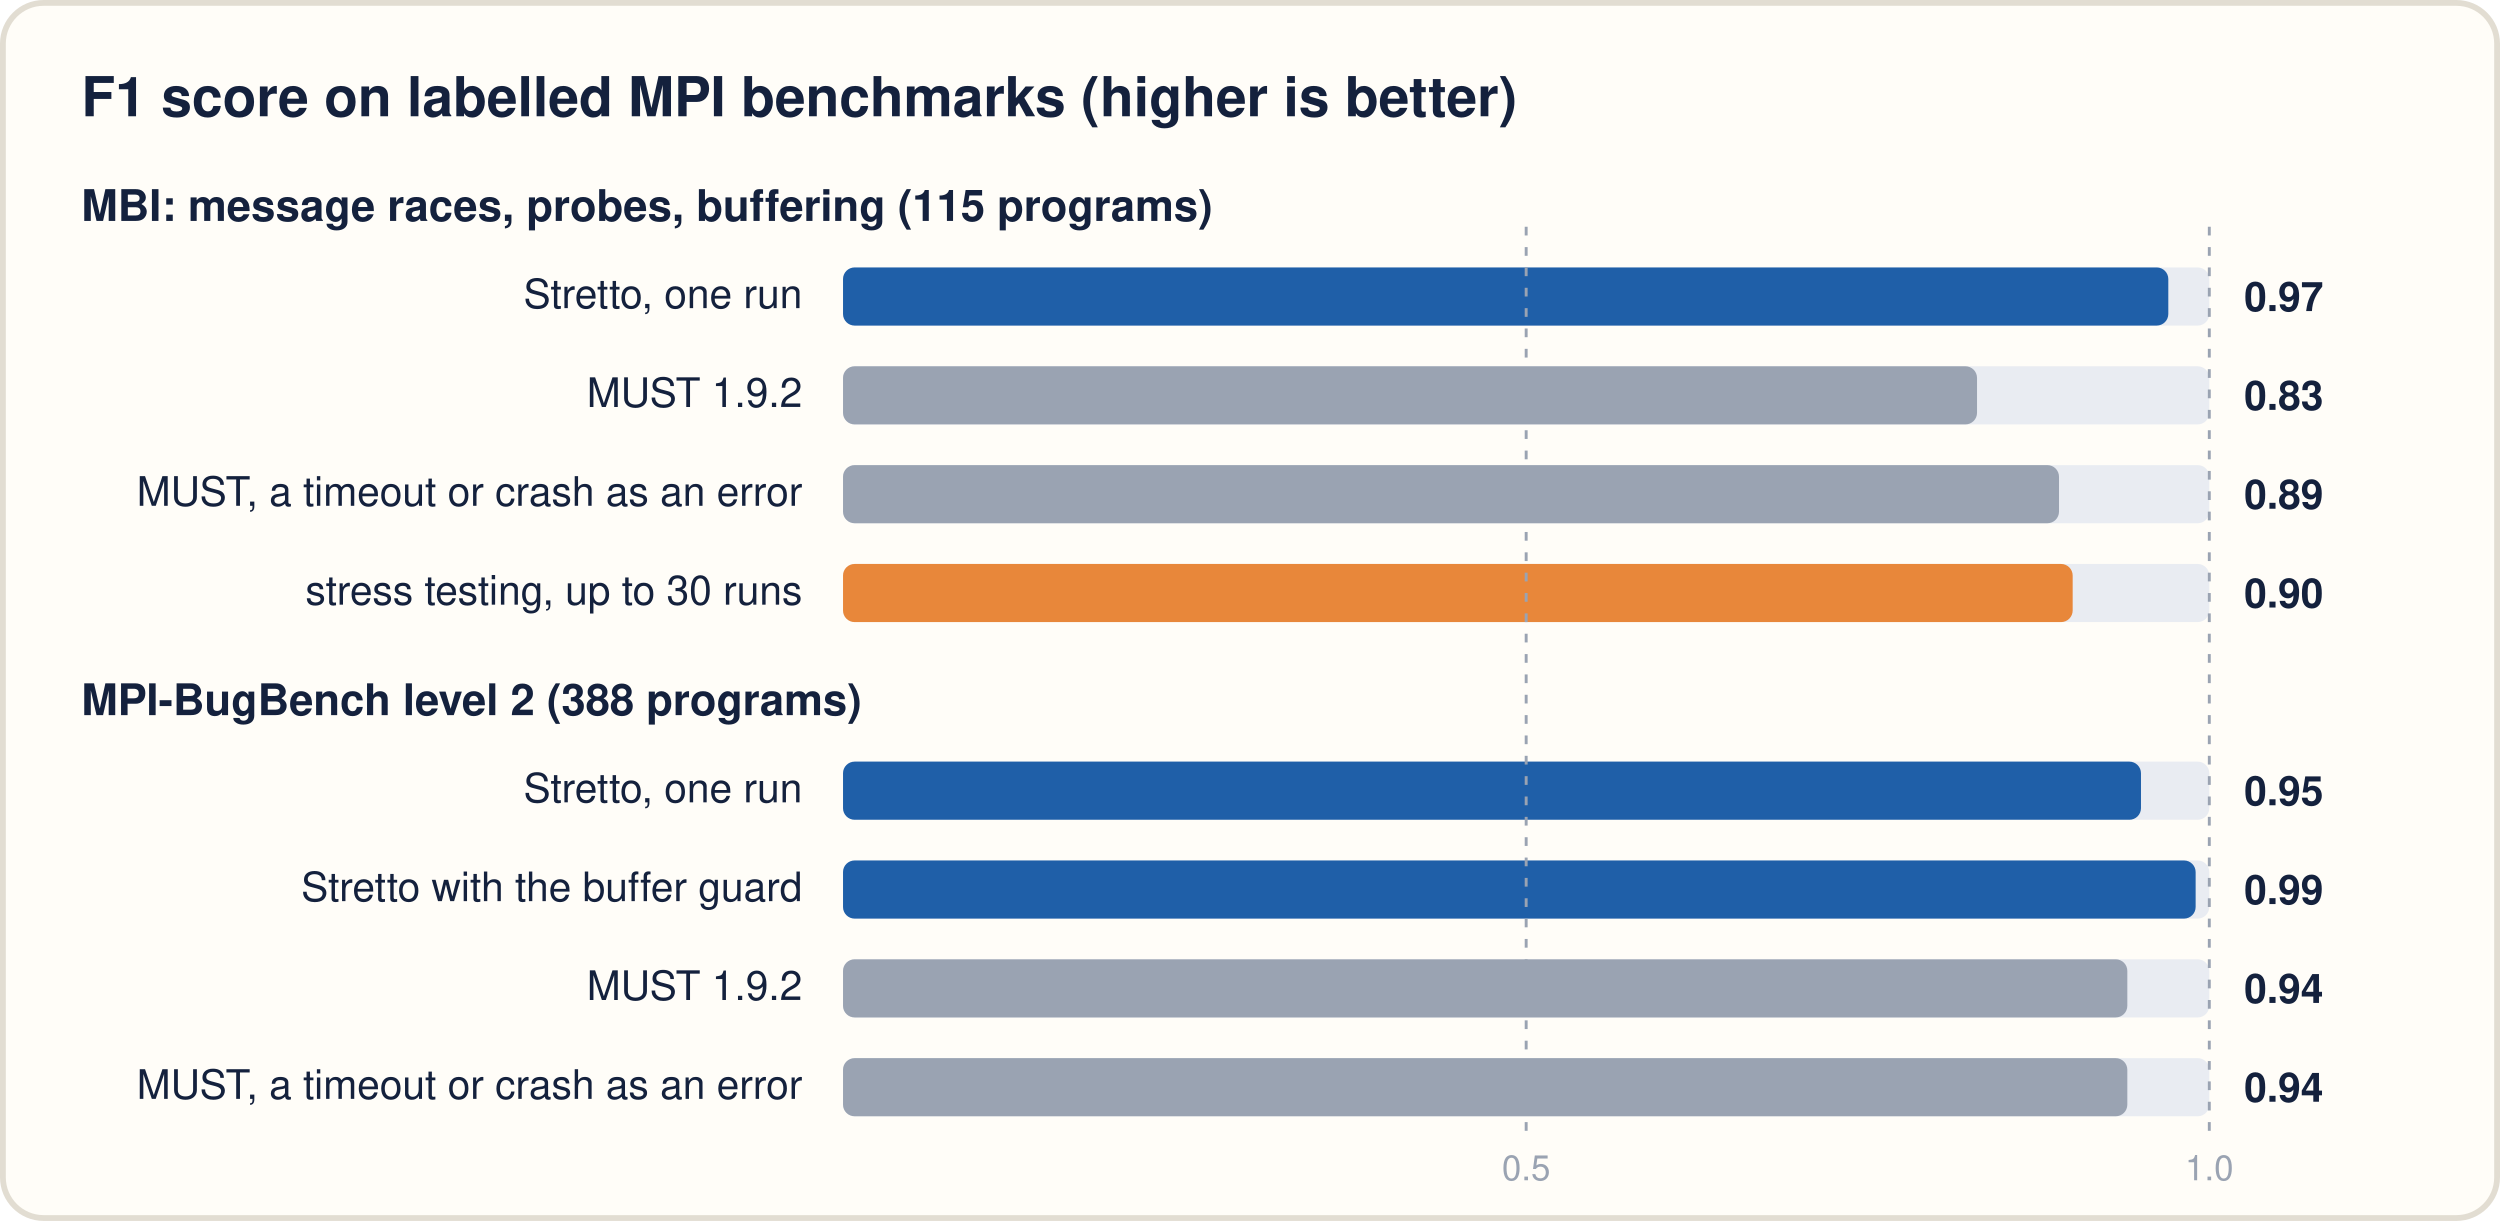
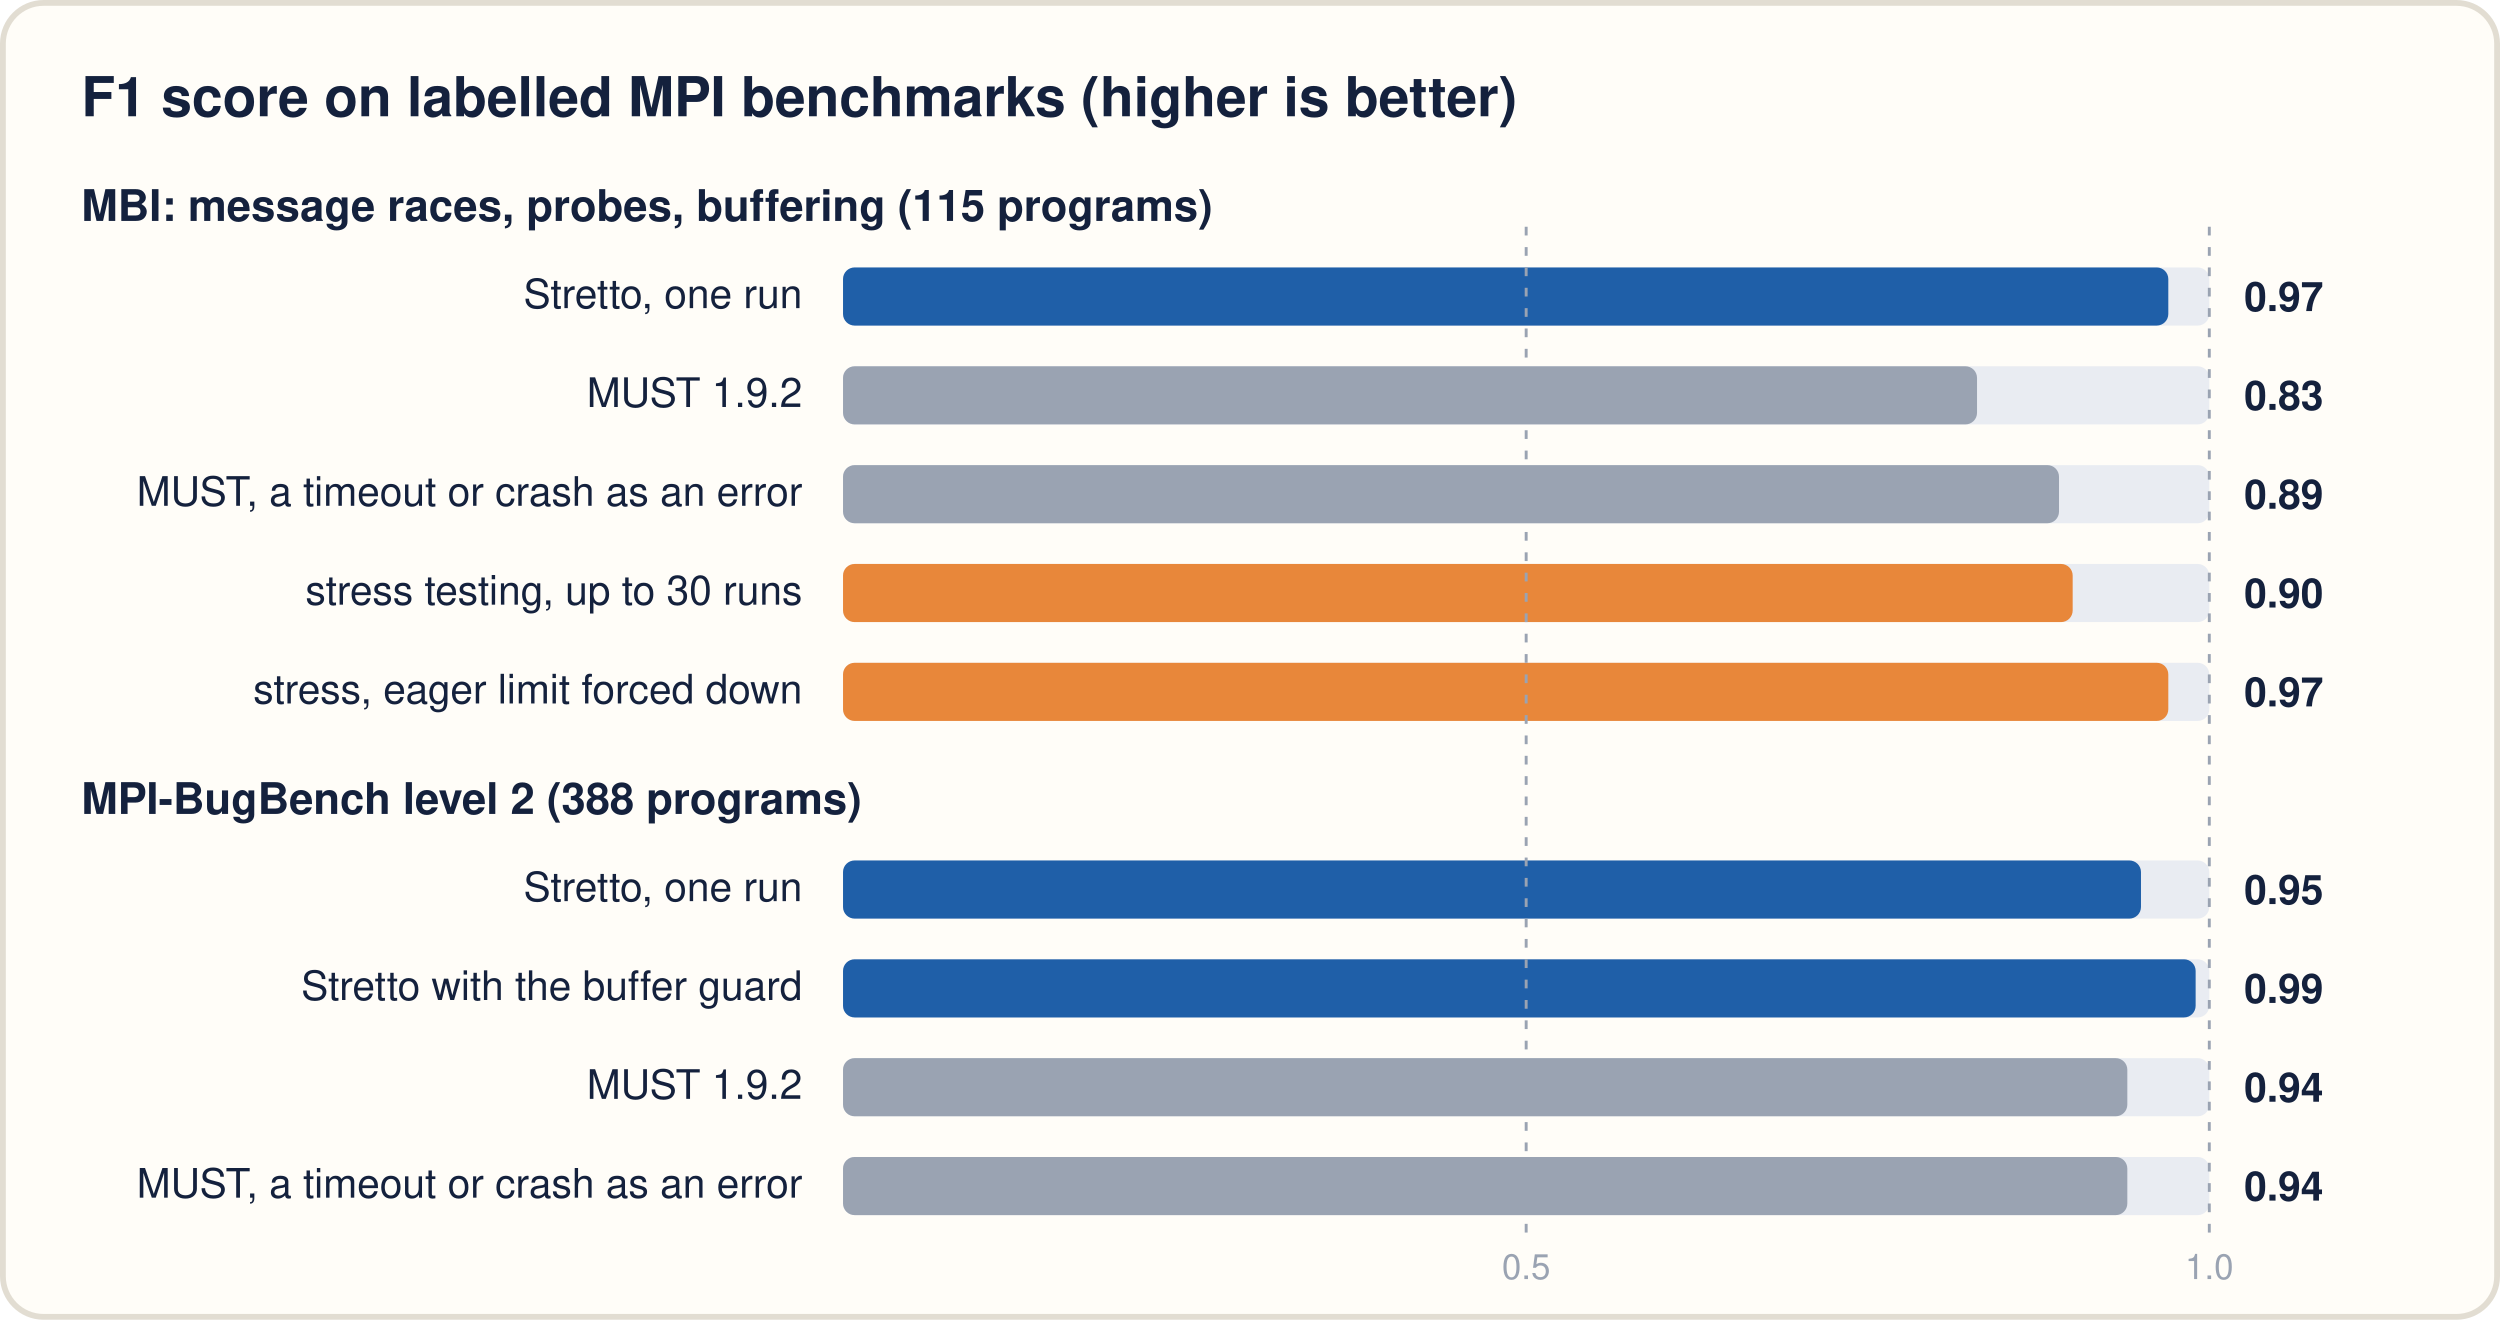
- <svg xmlns="http://www.w3.org/2000/svg" width="860" height="420" viewBox="0 0 860 420" role="img" aria-label="F1 score on labelled MPI benchmarks (higher is better)">
-   <rect x="1" y="1" width="858" height="418" rx="14" fill="#FFFDF8" stroke="#E2DDD2" stroke-width="2" />
+ <svg xmlns="http://www.w3.org/2000/svg" width="860" height="454" viewBox="0 0 860 454" role="img" aria-label="F1 score on labelled MPI benchmarks (higher is better)">
+   <rect x="1" y="1" width="858" height="452" rx="14" fill="#FFFDF8" stroke="#E2DDD2" stroke-width="2" />
  <text x="28" y="40" font-family="-apple-system, 'Segoe UI', Helvetica, Arial, sans-serif" font-size="19" font-weight="600" fill="#14213D">F1 score on labelled MPI benchmarks (higher is better)</text>
  <text x="28" y="76" font-family="-apple-system, 'Segoe UI', Helvetica, Arial, sans-serif" font-size="15" font-weight="600" fill="#14213D">MBI: message races, probes, buffering (115 programs)</text>
  <text x="276" y="106" font-family="-apple-system, 'Segoe UI', Helvetica, Arial, sans-serif" font-size="14" fill="#14213D" text-anchor="end">Stretto, one run</text>
  <rect x="290" y="92" width="470" height="20" rx="4" fill="#E9ECF2" />
  <rect x="290" y="92" width="455.9" height="20" rx="4" fill="#1F5FA8" />
  <text x="772" y="107" font-family="-apple-system, 'Segoe UI', Helvetica, Arial, sans-serif" font-size="14" font-weight="600" fill="#14213D">0.97</text>
  <text x="276" y="140" font-family="-apple-system, 'Segoe UI', Helvetica, Arial, sans-serif" font-size="14" fill="#14213D" text-anchor="end">MUST 1.9.2</text>
  <rect x="290" y="126" width="470" height="20" rx="4" fill="#E9ECF2" />
  <rect x="290" y="126" width="390.1" height="20" rx="4" fill="#9AA3B2" />
  <text x="772" y="141" font-family="-apple-system, 'Segoe UI', Helvetica, Arial, sans-serif" font-size="14" font-weight="600" fill="#14213D">0.83</text>
  <text x="276" y="174" font-family="-apple-system, 'Segoe UI', Helvetica, Arial, sans-serif" font-size="14" fill="#14213D" text-anchor="end">MUST, a timeout or crash as an error</text>
  <rect x="290" y="160" width="470" height="20" rx="4" fill="#E9ECF2" />
  <rect x="290" y="160" width="418.3" height="20" rx="4" fill="#9AA3B2" />
  <text x="772" y="175" font-family="-apple-system, 'Segoe UI', Helvetica, Arial, sans-serif" font-size="14" font-weight="600" fill="#14213D">0.89</text>
  <text x="276" y="208" font-family="-apple-system, 'Segoe UI', Helvetica, Arial, sans-serif" font-size="14" fill="#14213D" text-anchor="end">stress testing, up to 30 runs</text>
  <rect x="290" y="194" width="470" height="20" rx="4" fill="#E9ECF2" />
  <rect x="290" y="194" width="423.0" height="20" rx="4" fill="#E8873A" />
  <text x="772" y="209" font-family="-apple-system, 'Segoe UI', Helvetica, Arial, sans-serif" font-size="14" font-weight="600" fill="#14213D">0.90</text>
-   <text x="28" y="246" font-family="-apple-system, 'Segoe UI', Helvetica, Arial, sans-serif" font-size="15" font-weight="600" fill="#14213D">MPI-BugBench level 2 (388 programs)</text>
-   <text x="276" y="276" font-family="-apple-system, 'Segoe UI', Helvetica, Arial, sans-serif" font-size="14" fill="#14213D" text-anchor="end">Stretto, one run</text>
-   <rect x="290" y="262" width="470" height="20" rx="4" fill="#E9ECF2" />
-   <rect x="290" y="262" width="446.5" height="20" rx="4" fill="#1F5FA8" />
-   <text x="772" y="277" font-family="-apple-system, 'Segoe UI', Helvetica, Arial, sans-serif" font-size="14" font-weight="600" fill="#14213D">0.95</text>
-   <text x="276" y="310" font-family="-apple-system, 'Segoe UI', Helvetica, Arial, sans-serif" font-size="14" fill="#14213D" text-anchor="end">Stretto with the buffer guard</text>
+   <text x="276" y="242" font-family="-apple-system, 'Segoe UI', Helvetica, Arial, sans-serif" font-size="14" fill="#14213D" text-anchor="end">stress, eager limit forced down</text>
+   <rect x="290" y="228" width="470" height="20" rx="4" fill="#E9ECF2" />
+   <rect x="290" y="228" width="455.9" height="20" rx="4" fill="#E8873A" />
+   <text x="772" y="243" font-family="-apple-system, 'Segoe UI', Helvetica, Arial, sans-serif" font-size="14" font-weight="600" fill="#14213D">0.97</text>
+   <text x="28" y="280" font-family="-apple-system, 'Segoe UI', Helvetica, Arial, sans-serif" font-size="15" font-weight="600" fill="#14213D">MPI-BugBench level 2 (388 programs)</text>
+   <text x="276" y="310" font-family="-apple-system, 'Segoe UI', Helvetica, Arial, sans-serif" font-size="14" fill="#14213D" text-anchor="end">Stretto, one run</text>
  <rect x="290" y="296" width="470" height="20" rx="4" fill="#E9ECF2" />
-   <rect x="290" y="296" width="465.3" height="20" rx="4" fill="#1F5FA8" />
-   <text x="772" y="311" font-family="-apple-system, 'Segoe UI', Helvetica, Arial, sans-serif" font-size="14" font-weight="600" fill="#14213D">0.99</text>
-   <text x="276" y="344" font-family="-apple-system, 'Segoe UI', Helvetica, Arial, sans-serif" font-size="14" fill="#14213D" text-anchor="end">MUST 1.9.2</text>
+   <rect x="290" y="296" width="446.5" height="20" rx="4" fill="#1F5FA8" />
+   <text x="772" y="311" font-family="-apple-system, 'Segoe UI', Helvetica, Arial, sans-serif" font-size="14" font-weight="600" fill="#14213D">0.95</text>
+   <text x="276" y="344" font-family="-apple-system, 'Segoe UI', Helvetica, Arial, sans-serif" font-size="14" fill="#14213D" text-anchor="end">Stretto with the buffer guard</text>
  <rect x="290" y="330" width="470" height="20" rx="4" fill="#E9ECF2" />
-   <rect x="290" y="330" width="441.8" height="20" rx="4" fill="#9AA3B2" />
-   <text x="772" y="345" font-family="-apple-system, 'Segoe UI', Helvetica, Arial, sans-serif" font-size="14" font-weight="600" fill="#14213D">0.94</text>
-   <text x="276" y="378" font-family="-apple-system, 'Segoe UI', Helvetica, Arial, sans-serif" font-size="14" fill="#14213D" text-anchor="end">MUST, a timeout or crash as an error</text>
+   <rect x="290" y="330" width="465.3" height="20" rx="4" fill="#1F5FA8" />
+   <text x="772" y="345" font-family="-apple-system, 'Segoe UI', Helvetica, Arial, sans-serif" font-size="14" font-weight="600" fill="#14213D">0.99</text>
+   <text x="276" y="378" font-family="-apple-system, 'Segoe UI', Helvetica, Arial, sans-serif" font-size="14" fill="#14213D" text-anchor="end">MUST 1.9.2</text>
  <rect x="290" y="364" width="470" height="20" rx="4" fill="#E9ECF2" />
  <rect x="290" y="364" width="441.8" height="20" rx="4" fill="#9AA3B2" />
  <text x="772" y="379" font-family="-apple-system, 'Segoe UI', Helvetica, Arial, sans-serif" font-size="14" font-weight="600" fill="#14213D">0.94</text>
-   <line x1="525.0" y1="78" x2="525.0" y2="390" stroke="#9AA3B2" stroke-width="1" stroke-dasharray="3 4" />
-   <text x="525.0" y="406" font-family="-apple-system, 'Segoe UI', Helvetica, Arial, sans-serif" font-size="12" fill="#9AA3B2" text-anchor="middle">0.5</text>
-   <line x1="760.0" y1="78" x2="760.0" y2="390" stroke="#9AA3B2" stroke-width="1" stroke-dasharray="3 4" />
-   <text x="760.0" y="406" font-family="-apple-system, 'Segoe UI', Helvetica, Arial, sans-serif" font-size="12" fill="#9AA3B2" text-anchor="middle">1.0</text>
+   <text x="276" y="412" font-family="-apple-system, 'Segoe UI', Helvetica, Arial, sans-serif" font-size="14" fill="#14213D" text-anchor="end">MUST, a timeout or crash as an error</text>
+   <rect x="290" y="398" width="470" height="20" rx="4" fill="#E9ECF2" />
+   <rect x="290" y="398" width="441.8" height="20" rx="4" fill="#9AA3B2" />
+   <text x="772" y="413" font-family="-apple-system, 'Segoe UI', Helvetica, Arial, sans-serif" font-size="14" font-weight="600" fill="#14213D">0.94</text>
+   <line x1="525.0" y1="78" x2="525.0" y2="424" stroke="#9AA3B2" stroke-width="1" stroke-dasharray="3 4" />
+   <text x="525.0" y="440" font-family="-apple-system, 'Segoe UI', Helvetica, Arial, sans-serif" font-size="12" fill="#9AA3B2" text-anchor="middle">0.5</text>
+   <line x1="760.0" y1="78" x2="760.0" y2="424" stroke="#9AA3B2" stroke-width="1" stroke-dasharray="3 4" />
+   <text x="760.0" y="440" font-family="-apple-system, 'Segoe UI', Helvetica, Arial, sans-serif" font-size="12" fill="#9AA3B2" text-anchor="middle">1.0</text>
</svg>
